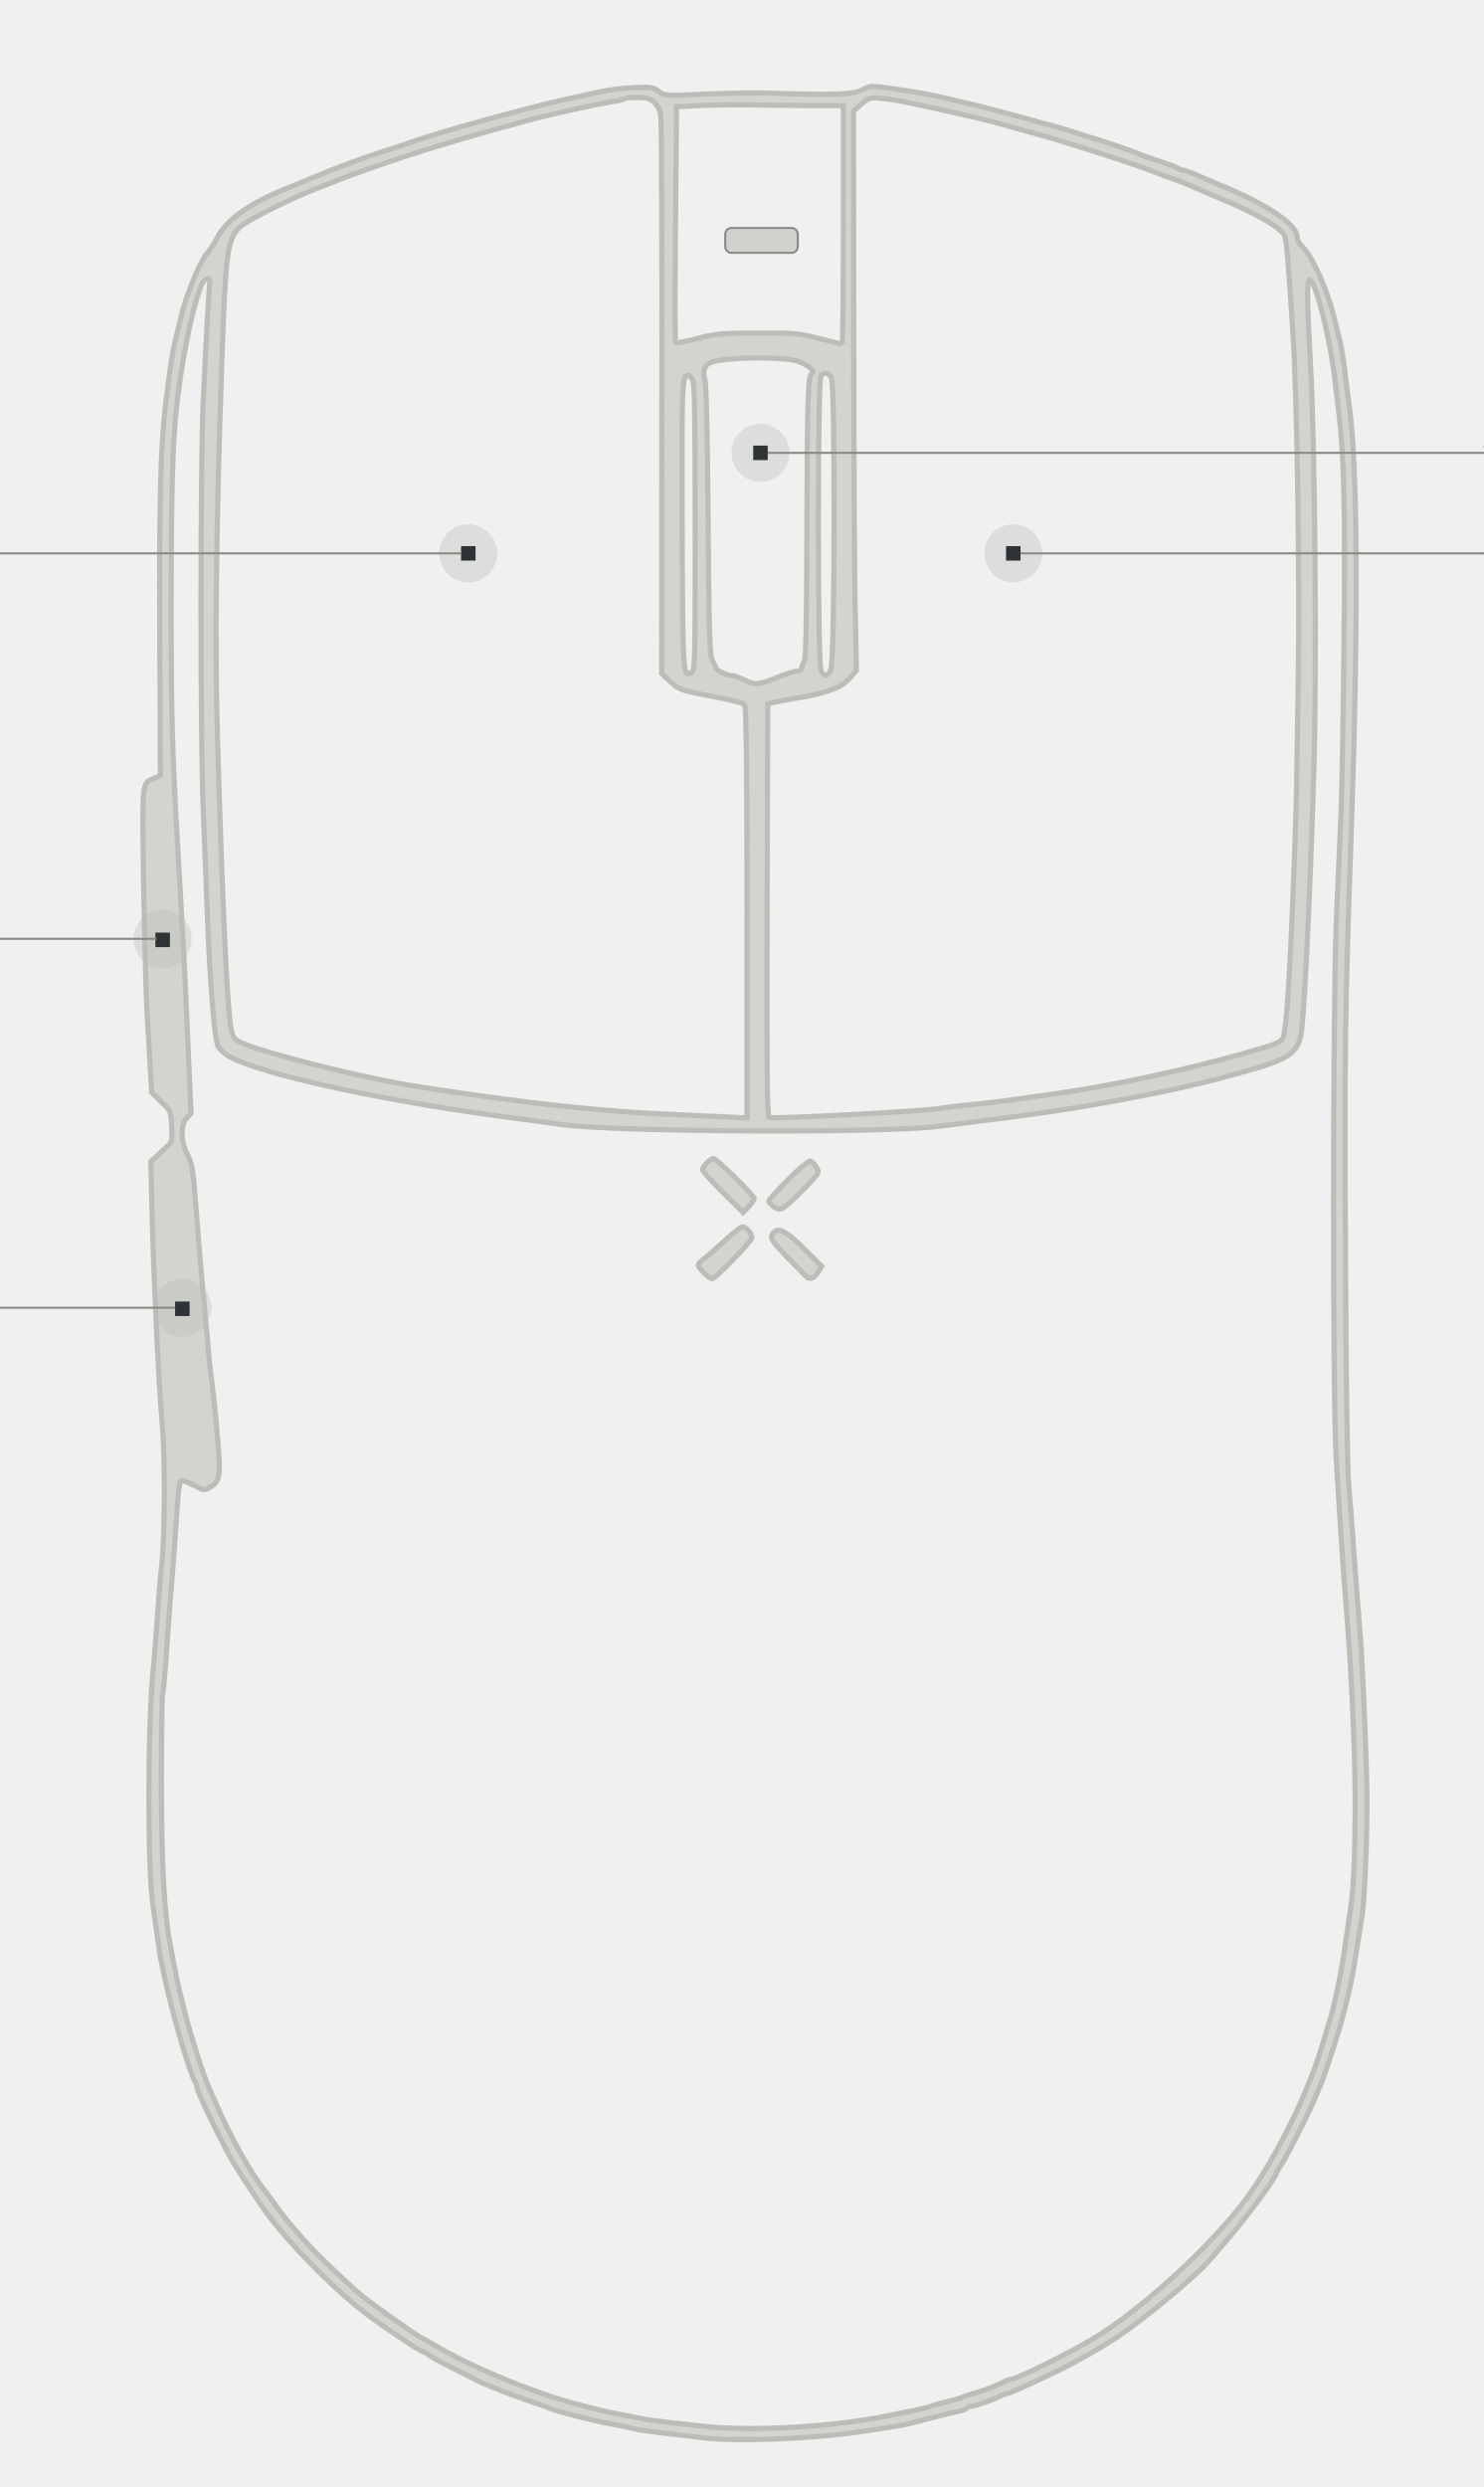
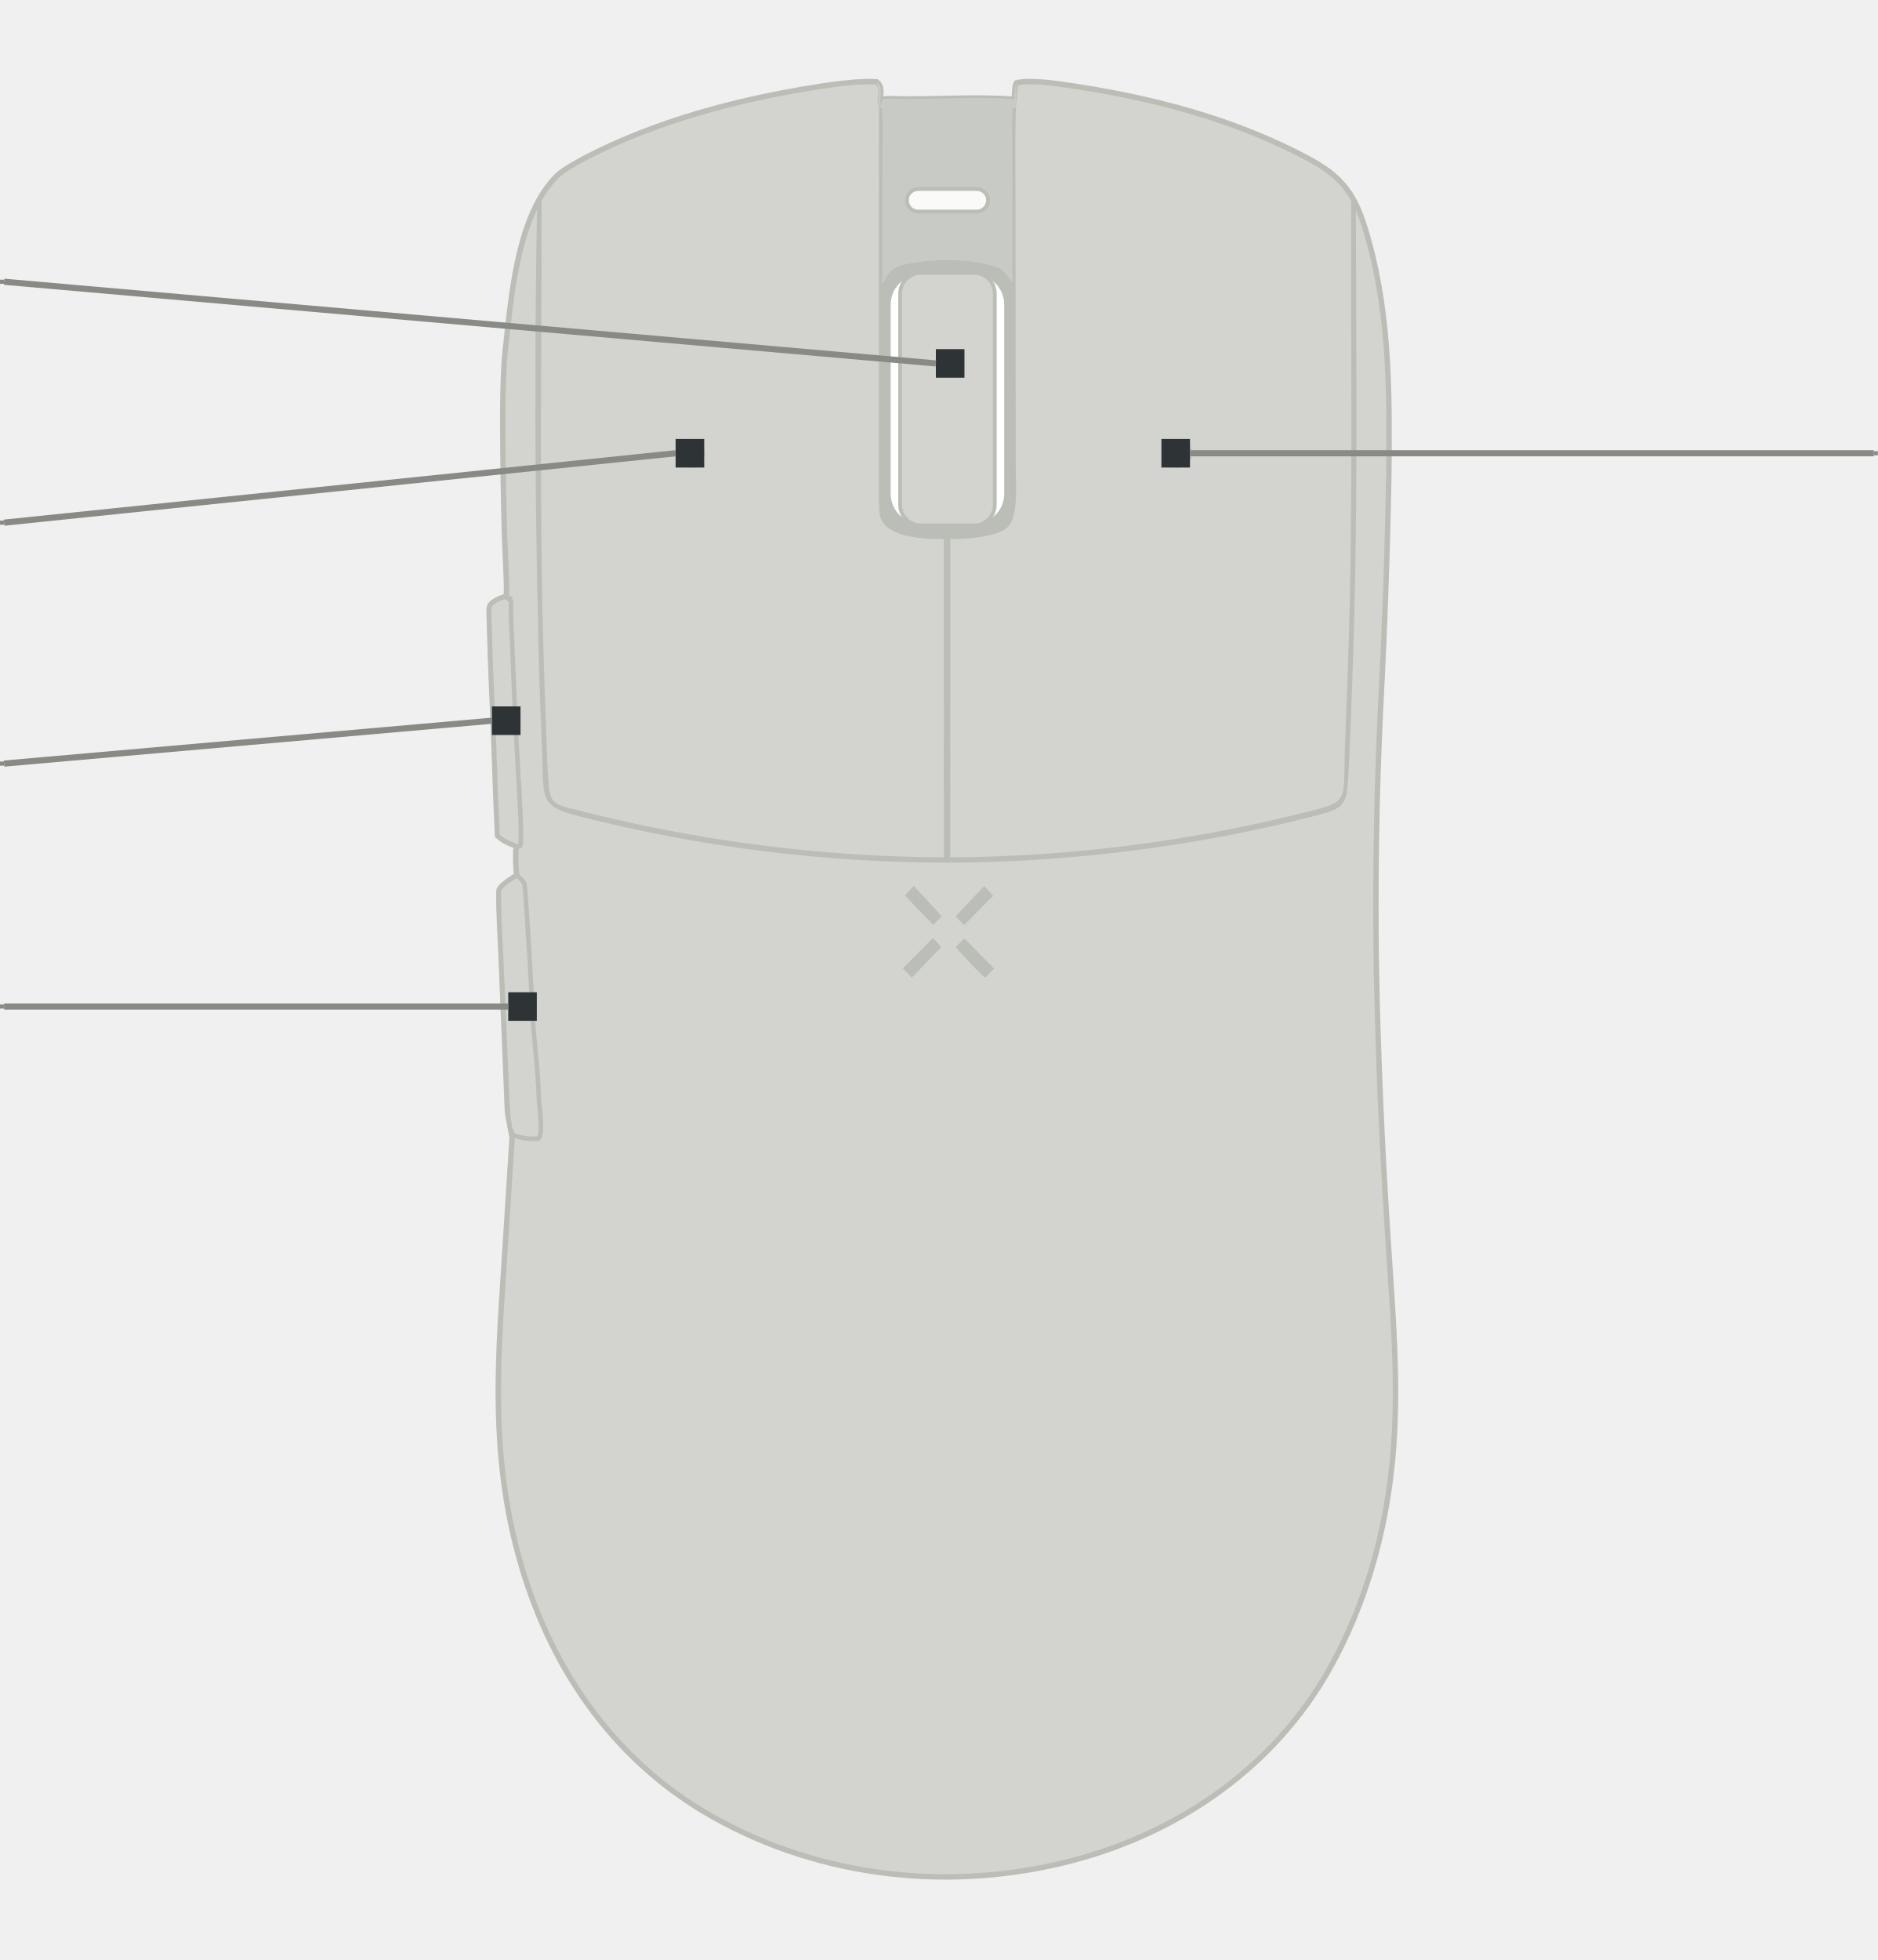
- <svg xmlns="http://www.w3.org/2000/svg" version="1.0" width="716" height="1200" viewBox="0 0 716 1200" preserveAspectRatio="xMidYMid meet">
-   <g id="Device" transform="translate(0,1200) scale(0.1,-0.1)" fill="#d3d3cf" stroke="#bbbeb7" stroke-width="25">
-     <path d="M4198 11582 c-7 -2 -29 -11 -48 -20 -37 -18 -144 -21 -415 -12 -71 3 -219 1 -328 -4 -196 -9 -198 -9 -228 13 -28 21 -39 22 -122 18 -51 -3 -112 -10 -137 -15 -46 -9 -216 -47 -280 -62 -38 -9 -190 -49 -285 -75 -114 -32 -130 -36 -160 -45 -52 -14 -199 -61 -220 -69 -11 -5 -65 -23 -120 -40 -124 -40 -246 -85 -390 -147 -16 -7 -54 -22 -84 -34 -168 -66 -290 -152 -331 -234 -11 -23 -33 -57 -49 -76 -40 -49 -104 -207 -130 -320 -12 -52 -26 -111 -31 -130 -8 -34 -20 -113 -40 -275 -25 -205 -32 -469 -29 -1119 l3 -678 -29 -13 c-61 -25 -59 -3 -52 -507 4 -254 12 -538 17 -632 6 -94 13 -217 16 -274 l6 -103 46 -45 c46 -44 47 -45 50 -118 4 -72 3 -76 -24 -100 -16 -15 -40 -36 -53 -49 l-23 -22 6 -255 c9 -340 33 -843 49 -1010 14 -157 13 -544 -2 -675 -6 -49 -15 -162 -21 -250 -6 -88 -15 -203 -20 -255 -28 -262 -29 -979 -1 -1150 5 -36 15 -103 21 -150 6 -47 15 -104 21 -127 5 -24 13 -62 18 -85 37 -168 114 -432 141 -480 6 -10 10 -23 10 -28 0 -19 106 -240 165 -345 29 -52 110 -175 167 -256 103 -143 311 -357 467 -479 83 -65 284 -200 298 -200 3 0 17 -8 31 -19 15 -10 65 -37 112 -60 47 -24 96 -48 110 -56 36 -19 173 -73 260 -102 41 -13 84 -29 95 -34 34 -15 205 -59 295 -75 47 -8 99 -19 115 -24 17 -4 77 -13 135 -20 58 -6 135 -15 172 -20 160 -23 535 -10 783 27 175 26 209 32 250 43 64 18 198 51 228 57 15 3 30 9 33 14 3 5 13 9 23 9 18 0 107 32 143 51 10 5 22 9 27 9 10 0 142 60 251 113 81 39 215 116 278 158 148 100 386 298 451 375 14 16 50 58 81 94 90 103 240 306 240 325 0 4 13 25 28 48 25 36 137 259 162 322 4 11 15 36 23 55 26 60 96 280 116 365 7 28 16 66 21 85 11 47 26 129 40 220 6 41 15 98 20 125 18 95 32 489 25 700 -8 278 -24 608 -34 720 -5 50 -16 196 -25 325 -9 129 -21 287 -27 350 -7 70 -13 514 -16 1135 -5 973 -2 1157 27 1990 36 1038 33 1804 -10 2095 -5 36 -14 108 -20 160 -7 52 -16 111 -20 130 -5 19 -19 76 -31 125 -34 141 -108 304 -158 349 -12 11 -21 30 -21 43 0 59 -146 158 -367 248 -48 20 -107 45 -130 56 -24 10 -49 19 -56 19 -7 0 -17 4 -22 8 -6 5 -41 18 -80 31 -38 13 -79 26 -90 31 -56 23 -137 51 -200 71 -38 11 -90 28 -115 36 -47 16 -136 41 -255 73 -38 10 -106 28 -150 40 -44 12 -98 25 -120 30 -22 5 -58 13 -80 19 -111 29 -370 70 -397 63z m-1042 -75 c18 -16 29 -37 33 -68 4 -24 6 -639 5 -1366 l-1 -1323 42 -39 c45 -41 49 -43 249 -80 54 -11 103 -24 109 -30 8 -8 12 -284 12 -1004 l0 -992 -25 2 c-14 1 -140 7 -280 13 -264 12 -341 18 -595 44 -200 21 -576 73 -760 105 -233 41 -635 142 -762 192 -41 16 -54 27 -63 52 -21 61 -45 552 -71 1448 -13 431 -5 1043 22 1809 18 512 26 574 85 633 31 32 261 146 384 192 25 9 54 21 65 25 73 32 331 121 465 162 181 55 272 81 340 99 41 11 89 24 105 29 99 29 332 81 449 101 27 4 51 11 54 14 3 3 29 5 58 5 41 0 59 -5 80 -23z m1199 4 c66 -14 229 -49 285 -63 25 -5 61 -14 80 -18 19 -4 60 -15 90 -23 49 -14 99 -28 205 -57 128 -35 408 -125 516 -165 24 -9 69 -26 99 -37 72 -26 90 -33 120 -46 14 -6 75 -32 135 -58 186 -78 296 -142 314 -181 10 -21 17 -104 41 -478 20 -310 33 -1188 25 -1680 -4 -264 -8 -491 -8 -505 0 -76 -18 -566 -27 -755 -14 -283 -27 -430 -39 -454 -12 -22 -36 -31 -196 -76 -318 -88 -630 -154 -915 -194 -244 -35 -281 -40 -395 -51 -60 -6 -135 -15 -165 -20 -85 -13 -783 -50 -808 -42 -10 3 -12 208 -10 1000 l3 996 30 7 c17 4 75 15 130 24 134 24 197 48 236 93 l32 36 -7 351 c-3 192 -6 800 -6 1350 l-1 999 38 34 c35 30 42 32 93 28 30 -3 78 -10 105 -15z m-392 -21 l107 0 0 -575 c0 -316 -3 -575 -6 -575 -4 0 -54 12 -113 27 -98 25 -121 27 -296 26 -171 0 -200 -3 -290 -26 -55 -15 -102 -23 -105 -19 -3 4 -3 261 0 572 l5 565 120 6 c66 3 199 4 295 2 96 -1 223 -3 283 -3z m-2951 -856 c-4 -31 -20 -324 -32 -584 -13 -305 -13 -1633 0 -1932 5 -123 14 -353 20 -513 13 -348 35 -616 52 -653 7 -14 31 -37 53 -49 156 -88 760 -219 1385 -299 63 -8 162 -21 220 -30 255 -36 1553 -43 1815 -9 61 7 169 21 240 30 72 8 157 20 190 25 33 5 96 14 140 20 196 29 464 79 625 116 136 32 159 38 295 76 223 63 257 90 269 220 17 181 42 734 57 1253 14 474 5 1541 -16 1922 -18 320 -19 423 -5 423 27 0 95 -265 120 -465 6 -49 15 -124 20 -165 26 -213 33 -472 26 -1105 -3 -357 -10 -742 -15 -855 -5 -113 -15 -338 -22 -500 -17 -413 -18 -2311 -1 -2595 20 -323 30 -477 42 -630 25 -320 32 -434 43 -710 13 -304 7 -670 -12 -810 -22 -154 -42 -290 -51 -335 -18 -92 -41 -196 -50 -220 -5 -14 -18 -59 -30 -100 -12 -41 -31 -100 -42 -130 -19 -52 -26 -68 -64 -158 -67 -155 -181 -361 -264 -473 -165 -226 -502 -536 -740 -681 -106 -65 -375 -198 -400 -198 -6 0 -18 -4 -28 -9 -39 -21 -96 -43 -145 -57 -29 -8 -61 -19 -72 -24 -11 -4 -42 -13 -70 -20 -27 -7 -59 -15 -70 -20 -11 -4 -45 -13 -75 -19 -30 -6 -91 -18 -135 -27 -254 -53 -644 -76 -870 -53 -216 23 -283 31 -320 39 -22 5 -69 14 -105 21 -62 11 -110 23 -229 55 -199 54 -496 178 -660 276 -34 21 -65 38 -67 38 -9 0 -245 167 -289 204 -85 72 -227 209 -280 270 -33 37 -64 73 -70 80 -5 6 -30 38 -54 71 -25 33 -56 76 -71 95 -71 93 -160 254 -232 420 -9 19 -23 51 -31 70 -27 61 -84 241 -115 360 -31 121 -42 171 -72 335 -28 145 -41 394 -41 788 0 224 3 411 6 416 3 5 10 78 16 163 5 84 15 209 20 278 6 69 14 177 19 240 5 63 12 166 16 228 4 62 11 115 16 118 5 3 33 -7 62 -22 52 -27 54 -27 80 -10 48 31 51 52 37 224 -7 86 -18 204 -26 262 -8 58 -19 159 -24 225 -6 66 -18 194 -26 285 -8 91 -22 254 -30 363 -13 175 -18 204 -40 245 -33 62 -35 145 -4 178 l21 22 -16 359 c-14 332 -20 437 -46 883 -30 521 -34 657 -34 1235 1 618 8 817 39 1035 27 201 79 431 111 492 16 31 41 33 36 2z m2847 -380 c47 -20 75 -45 60 -55 -20 -12 -23 -103 -25 -752 -1 -452 -5 -632 -13 -640 -6 -6 -11 -19 -11 -28 0 -10 -8 -17 -22 -17 -13 0 -57 -14 -98 -31 -88 -36 -108 -38 -160 -11 -22 11 -48 20 -58 20 -23 0 -77 26 -77 37 -1 5 -7 19 -15 33 -16 29 -18 96 -24 810 -2 278 -8 521 -13 540 -14 51 -3 82 32 93 87 26 362 27 424 1z m153 -76 c19 -33 17 -1362 -2 -1407 -15 -38 -33 -40 -48 -6 -17 38 -17 1406 0 1423 18 18 36 14 50 -10z m-670 -10 c10 -18 13 -173 13 -712 0 -641 -1 -690 -17 -700 -43 -26 -43 -21 -46 711 -2 689 -1 723 29 723 5 0 14 -10 21 -22z" />
-     <path d="M3410 6388 c-11 -12 -20 -27 -20 -33 0 -6 44 -54 98 -108 l98 -97 28 29 c16 16 27 34 25 40 -7 19 -182 191 -195 191 -7 0 -22 -10 -34 -22z" />
-     <path d="M3803 6308 c-51 -52 -93 -98 -93 -103 0 -6 12 -18 25 -28 32 -23 40 -18 140 82 80 81 80 81 65 109 -9 15 -22 28 -30 30 -8 1 -57 -39 -107 -90z" />
-     <path d="M3498 6014 c-40 -37 -85 -76 -100 -87 -16 -12 -28 -26 -28 -32 0 -14 52 -65 67 -65 14 0 187 177 191 196 4 18 -25 54 -45 54 -7 0 -46 -30 -85 -66z" />
-     <path d="M3748 6063 c-9 -3 -20 -14 -24 -25 -5 -16 10 -37 72 -101 44 -44 85 -87 92 -94 17 -20 41 -13 60 19 l17 28 -73 73 c-78 79 -117 106 -144 100z" />
-   </g>
-   <g id="ButtonShapes">
-     <circle id="button0" cx="226" cy="267" r="14" style="fill:#bbbeb7;fill-opacity:0.35;stroke:none" />
-     <circle id="button1" cx="489" cy="267" r="14" style="fill:#bbbeb7;fill-opacity:0.35;stroke:none" />
-     <circle id="button2" cx="367" cy="218.5" r="14" style="fill:#bbbeb7;fill-opacity:0.35;stroke:none" />
-     <circle id="button3" cx="78.5" cy="453" r="14" style="fill:#bbbeb7;fill-opacity:0.35;stroke:none" />
-     <circle id="button4" cx="88" cy="631" r="14" style="fill:#bbbeb7;fill-opacity:0.35;stroke:none" />
+ <svg xmlns="http://www.w3.org/2000/svg" version="1.1" viewBox="0 0 460 480" width="460" height="480" preserveAspectRatio="xMidYMid meet">
+   <g id="Device" transform="translate(119.65,20) scale(0.2209) translate(-26,-38)">
+     <path transform="translate(0,0)" fill="#d3d3cf" stroke="#bbbeb7" stroke-width="6" d="M 45.972 324.525 C 45.967 323.941 45.976 323.361 46.044 322.736 C 52.234 266.343 60.297 182.774 102.588 141.72 C 110.448 134.09 136.847 120.377 147.254 115.338 C 227.936 76.273 318.612 53.902 407.053 41.294 C 420.434 39.386 443.881 37.049 456.632 38.182 C 464.895 44.937 458.718 55.972 461.204 63.873 L 461.664 63.984 L 461.751 62.927 C 461.892 61.332 462.169 60.007 462.486 58.447 C 465.533 56.434 469.492 56.762 473.215 56.878 C 517.505 58.25 565.094 54.086 609.14 57.493 C 609.364 53.387 609.518 42.275 611.395 39.371 C 624.554 35.759 652.503 39.547 666.912 41.636 C 760.669 55.234 854.266 79.315 937.937 124.753 C 979.563 147.358 990.44 171.286 1002.74 216.423 C 1025.72 300.7 1025.33 387.47 1024.45 474.068 C 1022.9 560.534 1019.83 646.965 1015.23 733.322 C 1010.67 830.296 1009.16 927.39 1010.7 1024.46 C 1012.65 1119.71 1016.7 1214.9 1022.85 1309.97 C 1028.07 1395.34 1036.64 1480.9 1028.51 1566.42 C 1020.82 1647.42 998.172 1727.88 958.049 1798.76 C 897.403 1905.9 793.709 1978.19 675.473 2009.62 C 541.207 2045.31 396.124 2030.08 274.584 1961.56 C 162.756 1898.51 91.852 1792.98 58.925 1670.78 C 29.725 1562.41 35.495 1464.72 42.913 1355.02 L 52.207 1208.94 C 52.424 1207.39 47.334 1185.02 47.028 1178.88 L 40.033 1008.14 C 39.107 986.512 37.234 956.948 37.65 935.203 C 37.752 929.859 52.219 921.138 57.316 917.756 C 56.098 909.77 55.693 893.824 56.815 885.984 C 54.367 883.244 45.526 882.863 36.119 874.106 C 33.498 823.997 32.493 773.584 30.144 723.435 C 28.636 691.237 27.589 658.886 26.729 626.668 C 26.659 624.042 26.763 620.123 28.151 617.822 C 31.709 613.713 40.451 609.515 45.749 608.863 C 46.906 599.027 44.214 556.093 43.885 543.228 C 42.632 502.262 41.967 461.28 41.888 420.296 C 41.813 392.105 41.945 352.442 45.972 324.525 z" />
+     <path transform="translate(0,0)" fill="#bbbeb7" d="M 456.632 38.182 C 464.895 44.937 458.718 55.972 461.204 63.873 L 461.664 63.984 L 461.751 62.927 C 461.892 61.332 462.169 60.007 462.486 58.447 C 465.533 56.434 469.492 56.762 473.215 56.878 C 517.505 58.25 565.094 54.086 609.14 57.493 C 609.364 53.387 609.518 42.275 611.395 39.371 C 611.535 45.042 611.657 61.067 610.927 66.253 C 609.729 100.918 610.436 139.736 610.409 174.665 L 610.67 388.753 L 610.742 466.46 C 610.752 483.776 613.787 518.485 602.558 531.011 C 591.611 543.22 554.2 544.989 538.055 545.181 L 537.995 897.938 C 667.533 897.216 796.537 881.263 922.349 850.408 C 982.37 835.357 973.405 840.571 975.754 778.093 L 979.195 682.359 C 985.198 510.446 981.872 341.555 982.734 169.908 L 987.94 178.675 C 988.011 339.981 990.306 500.514 985.261 661.842 C 984.182 697.795 982.859 733.74 981.292 769.675 C 980.514 787.422 980.04 804.994 978.292 822.693 C 976.274 843.122 964.566 845.946 946.946 850.721 C 937.723 853.221 928.357 855.547 919.071 857.832 C 802.619 885.725 683.513 901.052 563.793 903.553 C 425.884 905.926 288.22 891.009 154.02 859.15 C 77.363 840.754 88.399 845.061 85.085 768.859 C 83.278 729.061 81.976 689.241 81.18 649.41 C 77.406 492.021 76.977 334.571 79.893 177.164 L 84.931 169.983 C 85.018 330.277 82.511 485.678 86.38 646.275 C 87.372 684.809 88.646 723.335 90.2 761.85 C 90.936 781.348 91.24 801.085 93.073 820.512 C 94.952 840.429 105.341 840.405 121.753 844.787 C 129.204 846.776 137.023 848.659 144.612 850.536 C 271.096 881.435 400.778 897.345 530.98 897.937 L 530.932 545.12 C 510.044 545.153 461.289 543.937 459.494 515.343 C 458.567 500.576 458.902 483.36 458.905 468.318 L 458.957 375.572 L 459.012 65.36 C 457.43 57.956 459.449 45.795 456.632 38.182 z" />
+     <path transform="translate(0,0)" fill="#c8cac6" d="M 456.632 38.182 C 464.895 44.937 458.718 55.972 461.204 63.873 L 461.664 63.984 L 461.751 62.927 C 461.892 61.332 462.169 60.007 462.486 58.447 C 465.533 56.434 469.492 56.762 473.215 56.878 C 517.505 58.25 565.094 54.086 609.14 57.493 C 609.364 53.387 609.518 42.275 611.395 39.371 C 611.535 45.042 611.657 61.067 610.927 66.253 C 609.689 66.748 608.513 67.558 607.371 68.268 C 606.374 74.113 606.952 117.862 606.961 125.994 L 607.061 262.283 C 603.893 255.89 598.407 247.227 591.087 244.377 C 562.45 233.228 513.875 233.759 484.458 241.516 C 471.841 244.843 467.827 253.06 462.716 263.021 L 462.873 128.914 C 462.936 109.786 463.448 87.7 462.594 68.449 C 462.555 67.561 460.041 66.097 459.012 65.36 C 457.43 57.956 459.449 45.795 456.632 38.182 z" />
+     <g id="LEDs">
+       <rect id="led0" x="490" y="157" width="90" height="25" rx="12.5" style="fill:#fff;fill-opacity:0.9;stroke:#bbbeb7;stroke-width:4.2" />
+     </g>
+     <rect id="button2" x="470" y="250" width="130" height="280" rx="35" style="fill:#fff;stroke-width:4.174;stroke:#bbbeb7" />
+     <rect id="p1" x="482.5" y="250" width="105" height="280" rx="23" style="fill:#d3d3cf;stroke-width:4.174;stroke:#bbbeb7" />
+     <path id="button3" transform="translate(0,0)" fill="#d3d3cf" stroke="#bbbeb7" stroke-width="5" d="M 44 608 C 49 612.328 50.151 612.262 51.031 614.066 C 50.641 632.944 52.093 656.129 52.867 675.256 C 54.458 716.897 56.41 758.523 58.721 800.131 C 59.321 811.22 63.966 879.597 61.133 885.224 C 58.486 886.698 59.638 886.529 56.815 885.984 C 54.367 883.244 45.526 882.863 36.119 874.106 C 33.498 823.997 32.493 773.584 30.144 723.435 C 28.636 691.237 27.589 658.886 26.729 626.668 C 26.659 624.042 26.763 620.123 28.151 617.822 C 31.709 613.713 40.451 609.515 45.749 608.863 z" />
+     <path id="button4" transform="translate(0,0)" fill="#d3d3cf" stroke="#bbbeb7" stroke-width="5" d="M 52.207 1208.94 C 52.424 1207.39 47.334 1192.02 47 1170 L 40 1008.14 C 39.107 986.512 37 956.948 37.65 935.203 C 37.752 929.859 52.219 921.138 57.316 917.756 C 68 927 66 929 66 929 68 939 75.021 1071.21 76 1089.12 C 77.996 1112.31 81 1136 82 1168 82 1170 88 1210 80 1210 C 70 1210 65 1210 52 1205.49 52 1200 52 1207 52 1200 z" />
+     <path transform="translate(0,0)" fill="#bbbeb7" d="M 553.686 987.693 L 586.671 1021.21 L 576.777 1031.21 C 572.935 1029.62 548.176 1001.98 544.14 997.579 L 553.686 987.693 z" />
+     <path transform="translate(0,0)" fill="#bbbeb7" d="M 518.649 987.64 C 522.06 989.915 525.386 994.471 527.895 997.772 L 495.391 1031.35 L 485.439 1020.93 C 496.577 1009.9 507.647 998.806 518.649 987.64 z" />
+     <path transform="translate(0,0)" fill="#bbbeb7" d="M 575.775 929.733 L 585.743 940.605 L 553.612 972.914 C 551.453 971.213 546.154 965.674 543.947 963.49 C 554.311 952.202 565.228 940.895 575.775 929.733 z" />
+     <path transform="translate(0,0)" fill="#bbbeb7" d="M 497.509 929.622 C 507.983 940.248 518.52 952.245 528.594 963.367 L 519.269 972.818 L 487.771 940.249 L 497.509 929.622 z" />
+     <circle id="button0" cx="250" cy="450" r="14" fill="#d3d3cf" fill-opacity="0.7" stroke="#bbbeb7" stroke-width="4" />
+     <circle id="button1" cx="790" cy="450" r="14" fill="#d3d3cf" fill-opacity="0.7" stroke="#bbbeb7" stroke-width="4" />
  </g>
  <g id="Buttons">
+     <g id="button2-path">
+       <rect x="229.25" y="85.5" width="7" height="7" fill="#2e3436" />
+       <path d="M 229.25 89 L 1 69" stroke="#888a85" stroke-width="1.5" fill="none" />
+       <rect id="button2-leader" x="0" y="68.5" width="1" height="1" style="text-align:end" fill="#888a85" />
+     </g>
    <g id="button0-path">
-       <rect id="p_b0a" x="222.5" y="263.5" width="7" height="7" style="color:#000000;fill:#2e3436;paint-order:normal" />
-       <path id="p_b0b" d="M222 267 H0" style="color:#000000;fill:none;paint-order:normal;stroke-linecap:square;stroke:#888a85" />
-       <rect id="button0-leader" x="-1.0" y="266.5" width="1" height="1" style="color:#000000;text-align:end;overflow:visible;fill:#888a85;fill-opacity:1;stroke:none;stroke-linecap:round" />
+       <rect x="165.5" y="107.5" width="7" height="7" fill="#2e3436" />
+       <path d="M 165.5 111 L 1 128" stroke="#888a85" stroke-width="1.5" fill="none" />
+       <rect id="button0-leader" x="0" y="127.5" width="1" height="1" style="text-align:end" fill="#888a85" />
+     </g>
+     <g id="button3-path">
+       <rect x="120.5" y="173" width="7" height="7" fill="#2e3436" />
+       <path d="M 120.5 176.5 L 1 187" stroke="#888a85" stroke-width="1.5" fill="none" />
+       <rect id="button3-leader" x="0" y="186.5" width="1" height="1" style="text-align:end" fill="#888a85" />
+     </g>
+     <g id="button4-path">
+       <rect x="124.5" y="243" width="7" height="7" fill="#2e3436" />
+       <path d="M 124.5 246.5 L 1 246.5" stroke="#888a85" stroke-width="1.5" fill="none" />
+       <rect id="button4-leader" x="0" y="246" width="1" height="1" style="text-align:end" fill="#888a85" />
    </g>
    <g id="button1-path">
-       <rect id="p_b1a" x="485.5" y="263.5" width="7" height="7" style="color:#000000;fill:#2e3436;paint-order:normal" />
-       <path id="p_b1b" d="M493 267 H716" style="color:#000000;fill:none;paint-order:normal;stroke-linecap:square;stroke:#888a85" />
-       <rect id="button1-leader" x="716.0" y="266.5" width="1" height="1" style="color:#000000;text-align:start;overflow:visible;fill:#888a85;fill-opacity:1;stroke:none;stroke-linecap:round" />
-     </g>
-     <g id="button2-path">
-       <rect id="p_b2a" x="363.5" y="215" width="7" height="7" style="color:#000000;fill:#2e3436;paint-order:normal" />
-       <path id="p_b2b" d="M371 218.5 H716" style="color:#000000;fill:none;paint-order:normal;stroke-linecap:square;stroke:#888a85" />
-       <rect id="button2-leader" x="716.0" y="215" width="1" height="1" style="color:#000000;text-align:start;overflow:visible;fill:#888a85;fill-opacity:1;stroke:none;stroke-linecap:round" />
-     </g>
-     <g id="button3-path">
-       <rect id="p_b3a" x="75" y="450" width="7" height="7" style="color:#000000;fill:#2e3436;paint-order:normal" />
-       <path id="p_b3b" d="M75 453 H0" style="color:#000000;fill:none;paint-order:normal;stroke-linecap:square;stroke:#888a85" />
-       <rect id="button3-leader" x="-1.0" y="433" width="1" height="1" style="color:#000000;text-align:end;overflow:visible;fill:#888a85;fill-opacity:1;stroke:none;stroke-linecap:round" />
-     </g>
-     <g id="button4-path">
-       <rect id="p_b4a" x="84.5" y="628" width="7" height="7" style="color:#000000;fill:#2e3436;paint-order:normal" />
-       <path id="p_b4b" d="M84 631 H0" style="color:#000000;fill:none;paint-order:normal;stroke-linecap:square;stroke:#888a85" />
-       <rect id="button4-leader" x="-1.0" y="616" width="1" height="1" style="color:#000000;text-align:end;overflow:visible;fill:#888a85;fill-opacity:1;stroke:none;stroke-linecap:round" />
+       <rect x="284.5" y="107.5" width="7" height="7" fill="#2e3436" />
+       <path d="M 291.5 111 L 459 111" stroke="#888a85" stroke-width="1.5" fill="none" />
+       <rect id="button1-leader" x="459" y="110.5" width="1" height="1" style="text-align:start" fill="#888a85" />
    </g>
  </g>
-   <g id="LEDs">
-     <rect x="350" y="110" width="35" height="12" rx="3" style="fill:#bbbeb7;fill-opacity:0.6;stroke:#888a85;stroke-width:1" />
-   </g>
</svg>
